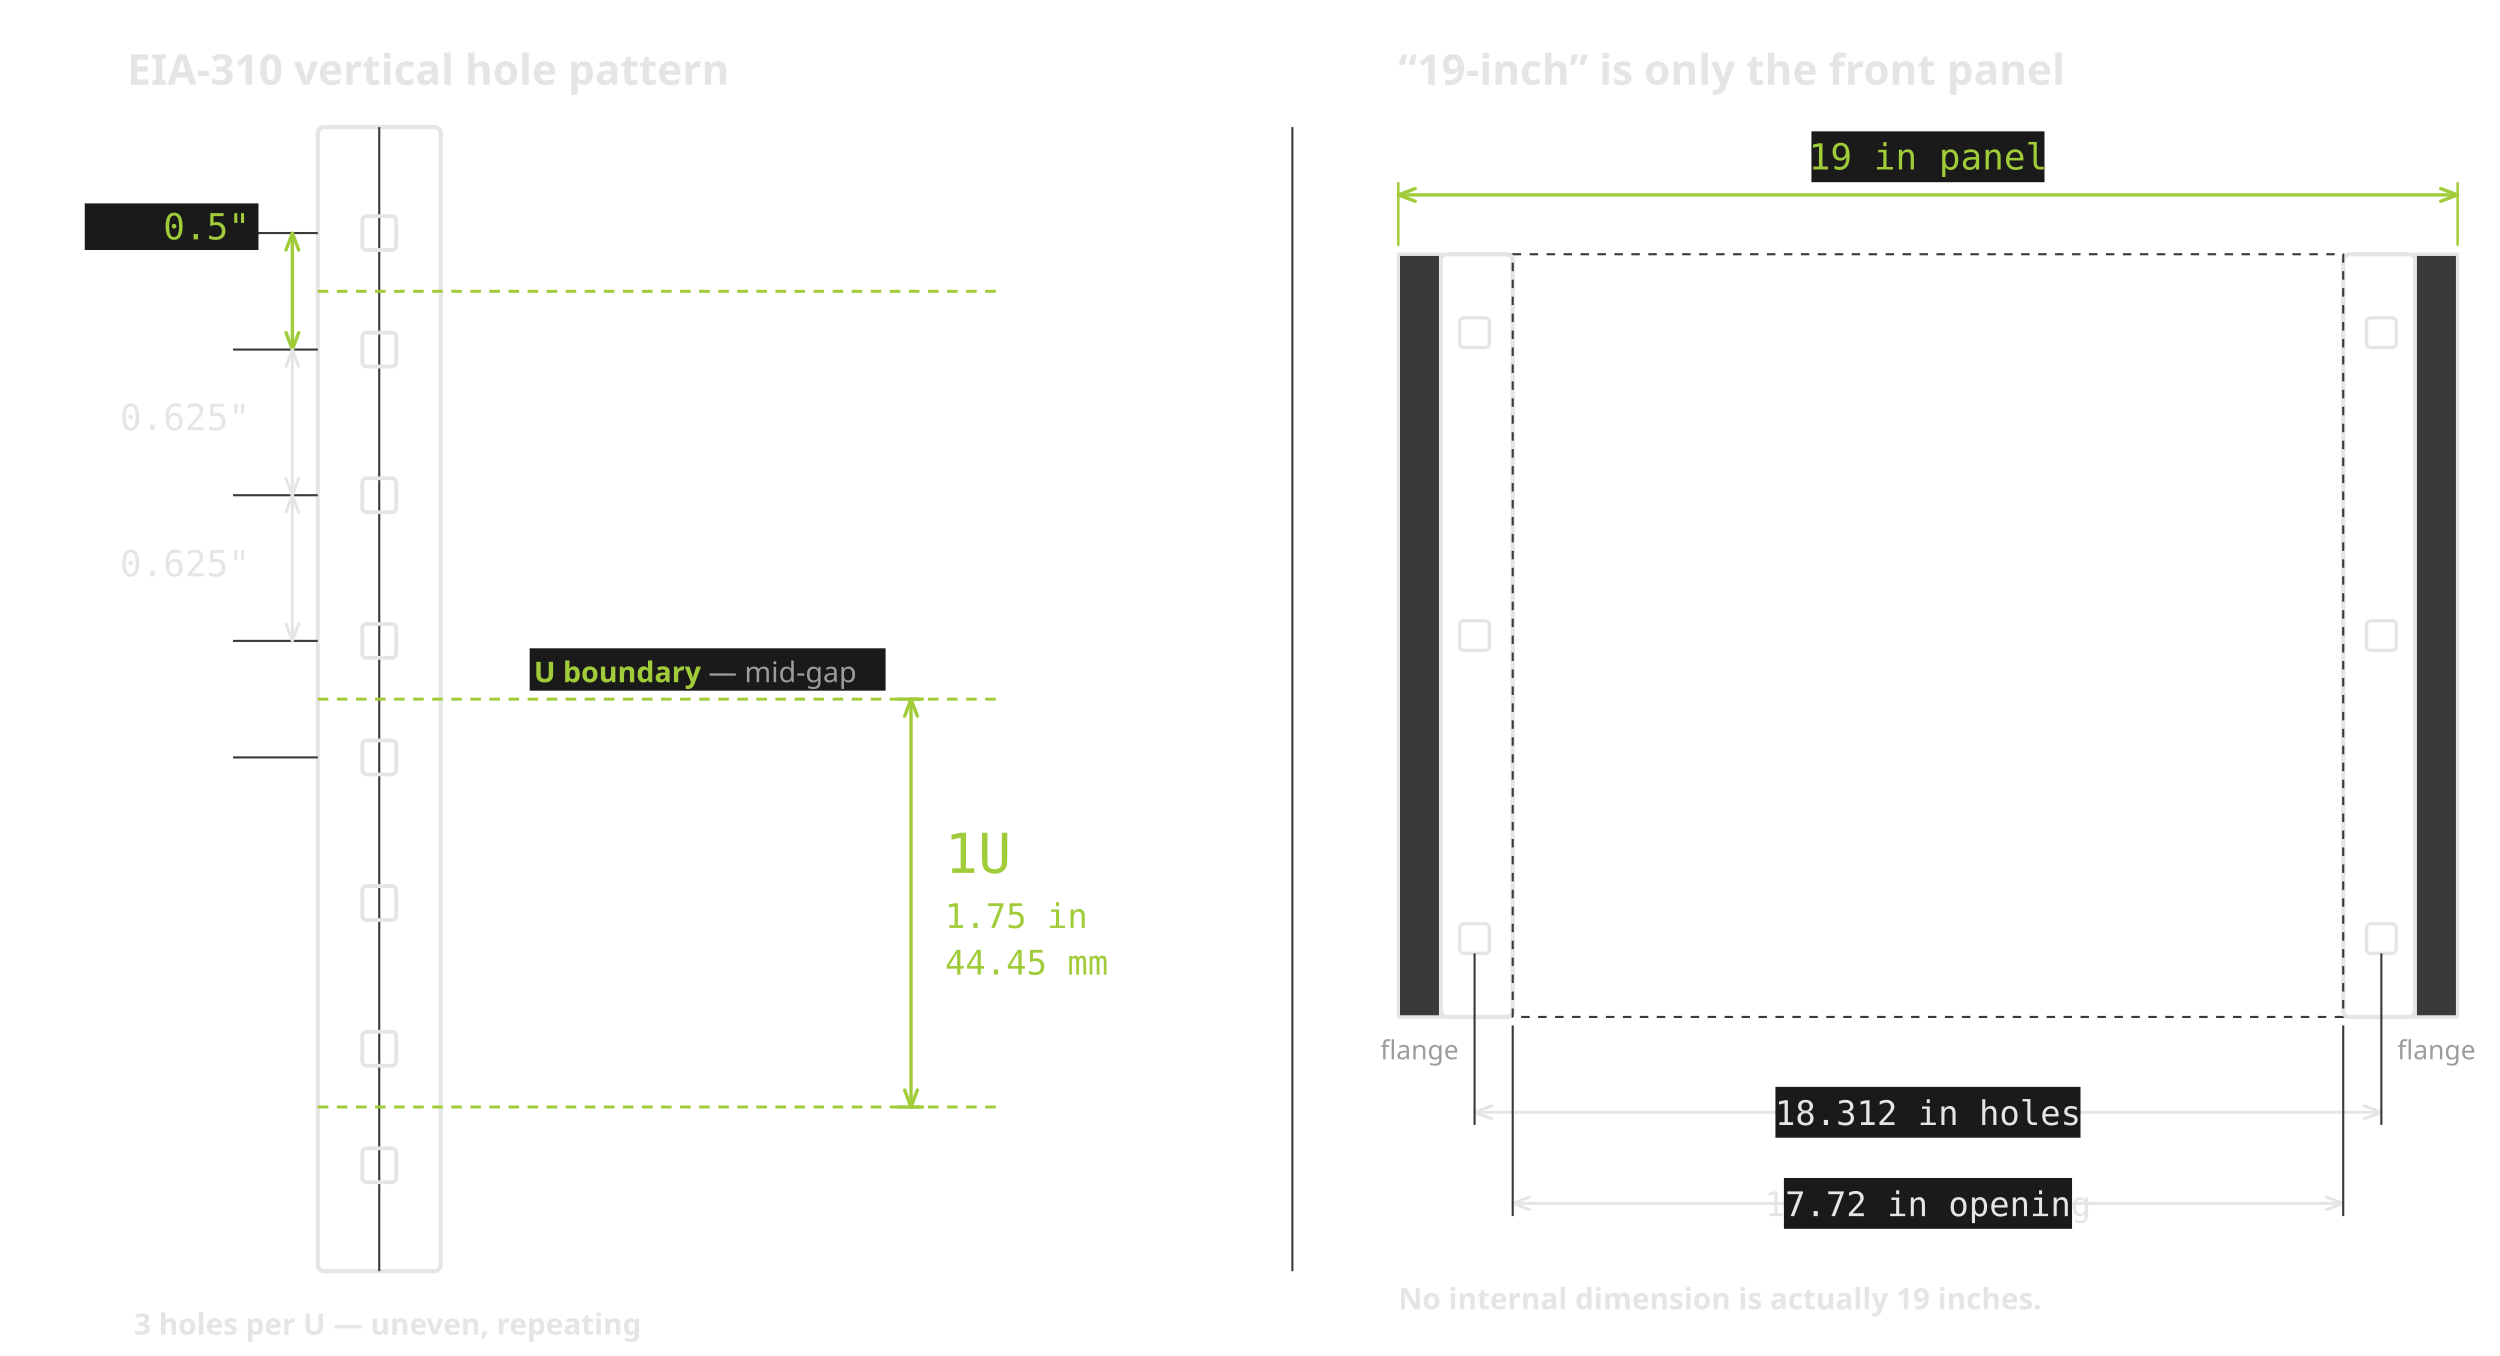
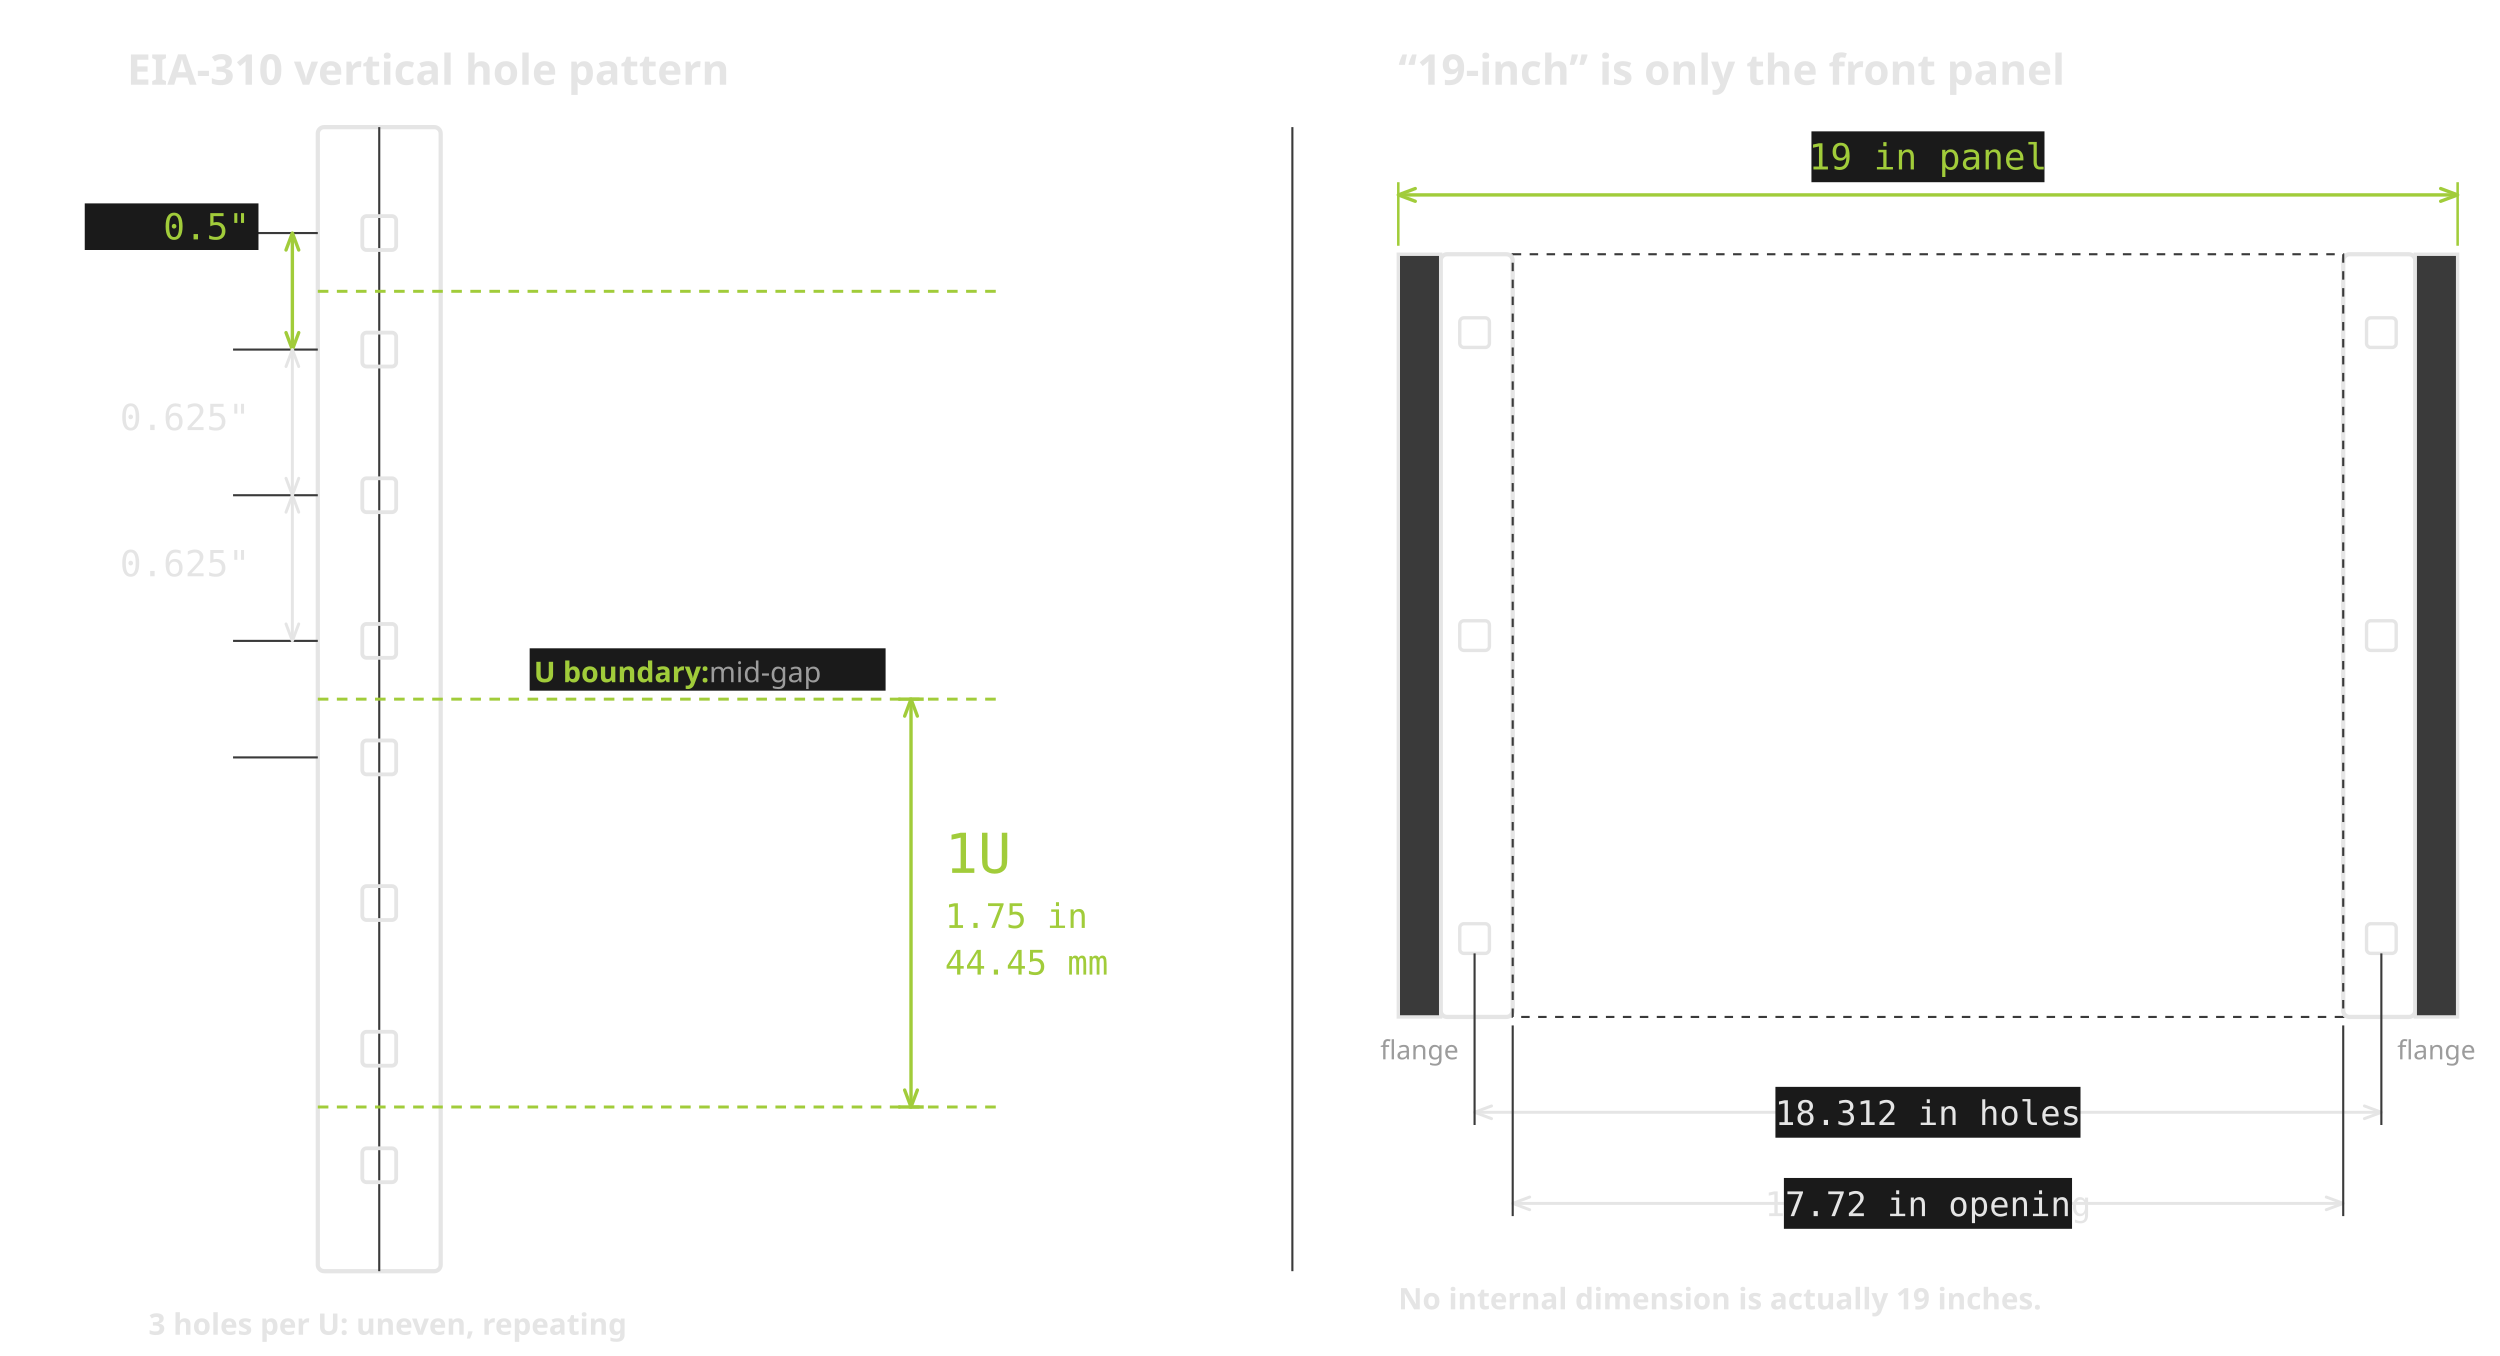
<svg xmlns="http://www.w3.org/2000/svg" width="1180" height="640" viewBox="0 0 1180 640" font-family="'IBM Plex Sans', sans-serif">
  <defs>
    <marker id="dimArrow" markerUnits="userSpaceOnUse" markerWidth="12" markerHeight="12" refX="9" refY="4" orient="auto">
      <path d="M1,1 L9,4 L1,7" fill="none" stroke="#E5E5E5" stroke-width="1.4" stroke-linecap="round" stroke-linejoin="round" />
    </marker>
    <marker id="dimArrowStart" markerUnits="userSpaceOnUse" markerWidth="12" markerHeight="12" refX="3" refY="4" orient="auto">
      <path d="M11,1 L3,4 L11,7" fill="none" stroke="#E5E5E5" stroke-width="1.4" stroke-linecap="round" stroke-linejoin="round" />
    </marker>
    <marker id="limeArrow" markerUnits="userSpaceOnUse" markerWidth="12" markerHeight="12" refX="9" refY="4" orient="auto">
      <path d="M1,1 L9,4 L1,7" fill="none" stroke="#A1CC3A" stroke-width="1.6" stroke-linecap="round" stroke-linejoin="round" />
    </marker>
    <marker id="limeArrowStart" markerUnits="userSpaceOnUse" markerWidth="12" markerHeight="12" refX="3" refY="4" orient="auto">
      <path d="M11,1 L3,4 L11,7" fill="none" stroke="#A1CC3A" stroke-width="1.6" stroke-linecap="round" stroke-linejoin="round" />
    </marker>
  </defs>
  <rect x="150" y="60" width="58" height="540" fill="none" stroke="#E5E5E5" stroke-width="2" rx="3" />
  <line x1="179" y1="60" x2="179" y2="600" stroke="#3A3A3A" stroke-width="1" />
  <g stroke="#A1CC3A" stroke-width="1.4" stroke-dasharray="5 4">
    <line x1="150" y1="137.5" x2="470" y2="137.5" />
    <line x1="150" y1="330" x2="470" y2="330" />
    <line x1="150" y1="522.5" x2="470" y2="522.5" />
  </g>
  <g fill="none" stroke="#E5E5E5" stroke-width="1.8">
    <rect x="171" y="102" width="16" height="16" rx="2" />
    <rect x="171" y="157" width="16" height="16" rx="2" />
    <rect x="171" y="225.75" width="16" height="16" rx="2" />
    <rect x="171" y="294.5" width="16" height="16" rx="2" />
    <rect x="171" y="349.5" width="16" height="16" rx="2" />
    <rect x="171" y="418.25" width="16" height="16" rx="2" />
    <rect x="171" y="487" width="16" height="16" rx="2" />
    <rect x="171" y="542" width="16" height="16" rx="2" />
  </g>
  <g stroke="#3A3A3A" stroke-width="1">
    <line x1="110" y1="110" x2="150" y2="110" />
    <line x1="110" y1="165" x2="150" y2="165" />
    <line x1="110" y1="233.75" x2="150" y2="233.75" />
    <line x1="110" y1="302.5" x2="150" y2="302.5" />
    <line x1="110" y1="357.5" x2="150" y2="357.5" />
  </g>
  <line x1="138" y1="110" x2="138" y2="165" stroke="#A1CC3A" stroke-width="1.6" marker-start="url(#limeArrowStart)" marker-end="url(#limeArrow)" />
  <line x1="138" y1="165" x2="138" y2="233.75" stroke="#E5E5E5" stroke-width="1.4" marker-start="url(#dimArrowStart)" marker-end="url(#dimArrow)" />
  <line x1="138" y1="233.75" x2="138" y2="302.5" stroke="#E5E5E5" stroke-width="1.4" marker-start="url(#dimArrowStart)" marker-end="url(#dimArrow)" />
  <rect x="40" y="96" width="82" height="22" fill="#1A1A1A" />
  <text x="118" y="113" text-anchor="end" font-family="'DM Mono', monospace" font-size="17" font-weight="500" fill="#A1CC3A">0.5"</text>
  <text x="118" y="203" text-anchor="end" font-family="'DM Mono', monospace" font-size="17" font-weight="500" fill="#E5E5E5">0.625"</text>
  <text x="118" y="272" text-anchor="end" font-family="'DM Mono', monospace" font-size="17" font-weight="500" fill="#E5E5E5">0.625"</text>
  <rect x="250" y="306" width="168" height="20" fill="#1A1A1A" />
-   <text x="252" y="322" text-anchor="start" font-size="13.5" font-weight="600" fill="#A1CC3A">U boundary <tspan fill="#9C9C9C" font-weight="400">— mid-gap</tspan>
+   <text x="252" y="322" text-anchor="start" font-size="13.5" font-weight="600" fill="#A1CC3A">U boundary:<tspan fill="#9C9C9C" font-weight="400"> mid-gap</tspan>
  </text>
  <g stroke="#A1CC3A" stroke-width="1.6">
    <line x1="430" y1="330" x2="430" y2="522.5" marker-start="url(#limeArrowStart)" marker-end="url(#limeArrow)" />
    <line x1="424" y1="330" x2="436" y2="330" />
    <line x1="424" y1="522.5" x2="436" y2="522.5" />
  </g>
  <text x="446" y="412" font-family="'DM Mono', monospace" font-size="26" font-weight="500" fill="#A1CC3A">1U</text>
  <text x="446" y="438" font-family="'DM Mono', monospace" font-size="16" font-weight="500" fill="#A1CC3A">1.75 in</text>
  <text x="446" y="460" font-family="'DM Mono', monospace" font-size="16" font-weight="500" fill="#A1CC3A">44.45 mm</text>
-   <text x="183" y="630" text-anchor="middle" font-size="14" font-weight="600" fill="#E5E5E5">3 holes per U — uneven, repeating</text>
+   <text x="183" y="630" text-anchor="middle" font-size="14" font-weight="600" fill="#E5E5E5">3 holes per U: uneven, repeating</text>
  <text x="60" y="40" font-size="20" font-weight="700" fill="#E5E5E5">EIA-310 vertical hole pattern</text>
  <line x1="610" y1="60" x2="610" y2="600" stroke="#3A3A3A" stroke-width="1" />
  <text x="660" y="40" font-size="20" font-weight="700" fill="#E5E5E5">“19-inch” is only the front panel</text>
  <rect x="680" y="120" width="34" height="360" fill="none" stroke="#E5E5E5" stroke-width="2" rx="3" />
  <rect x="1106" y="120" width="34" height="360" fill="none" stroke="#E5E5E5" stroke-width="2" rx="3" />
  <rect x="660" y="120" width="20" height="360" fill="#3A3A3A" stroke="#E5E5E5" stroke-width="1.6" />
  <rect x="1140" y="120" width="20" height="360" fill="#3A3A3A" stroke="#E5E5E5" stroke-width="1.6" />
  <rect x="714" y="120" width="392" height="360" fill="none" stroke="#3A3A3A" stroke-width="1" stroke-dasharray="4 4" />
  <g fill="none" stroke="#E5E5E5" stroke-width="1.6">
    <rect x="689" y="150" width="14" height="14" rx="2" />
    <rect x="689" y="293" width="14" height="14" rx="2" />
    <rect x="689" y="436" width="14" height="14" rx="2" />
    <rect x="1117" y="150" width="14" height="14" rx="2" />
    <rect x="1117" y="293" width="14" height="14" rx="2" />
    <rect x="1117" y="436" width="14" height="14" rx="2" />
  </g>
  <line x1="660" y1="92" x2="1160" y2="92" stroke="#A1CC3A" stroke-width="1.6" marker-start="url(#limeArrowStart)" marker-end="url(#limeArrow)" />
  <line x1="660" y1="86" x2="660" y2="116" stroke="#A1CC3A" stroke-width="1.2" />
  <line x1="1160" y1="86" x2="1160" y2="116" stroke="#A1CC3A" stroke-width="1.2" />
  <rect x="855" y="62" width="110" height="24" fill="#1A1A1A" />
  <text x="910" y="80" text-anchor="middle" font-family="'DM Mono', monospace" font-size="17" font-weight="500" fill="#A1CC3A">19 in panel</text>
  <line x1="696" y1="525" x2="1124" y2="525" stroke="#E5E5E5" stroke-width="1.4" marker-start="url(#dimArrowStart)" marker-end="url(#dimArrow)" />
  <line x1="696" y1="450" x2="696" y2="531" stroke="#3A3A3A" stroke-width="1" />
  <line x1="1124" y1="450" x2="1124" y2="531" stroke="#3A3A3A" stroke-width="1" />
  <rect x="838" y="513" width="144" height="24" fill="#1A1A1A" />
  <text x="910" y="531" text-anchor="middle" font-family="'DM Mono', monospace" font-size="16" font-weight="500" fill="#E5E5E5">18.312 in holes</text>
  <line x1="714" y1="568" x2="1106" y2="568" stroke="#E5E5E5" stroke-width="1.4" marker-start="url(#dimArrowStart)" marker-end="url(#dimArrow)" />
  <line x1="714" y1="484" x2="714" y2="574" stroke="#3A3A3A" stroke-width="1" />
  <line x1="1106" y1="484" x2="1106" y2="574" stroke="#3A3A3A" stroke-width="1" />
  <rect x="842" y="556" width="136" height="24" fill="#1A1A1A" />
  <text x="910" y="574" text-anchor="middle" font-family="'DM Mono', monospace" font-size="16" font-weight="500" fill="#E5E5E5">17.72 in opening</text>
  <text x="670" y="500" text-anchor="middle" font-size="12.5" fill="#9C9C9C">flange</text>
  <text x="1150" y="500" text-anchor="middle" font-size="12.5" fill="#9C9C9C">flange</text>
  <text x="660" y="618" font-size="14" font-weight="600" fill="#E5E5E5">No internal dimension is actually 19 inches.</text>
</svg>
